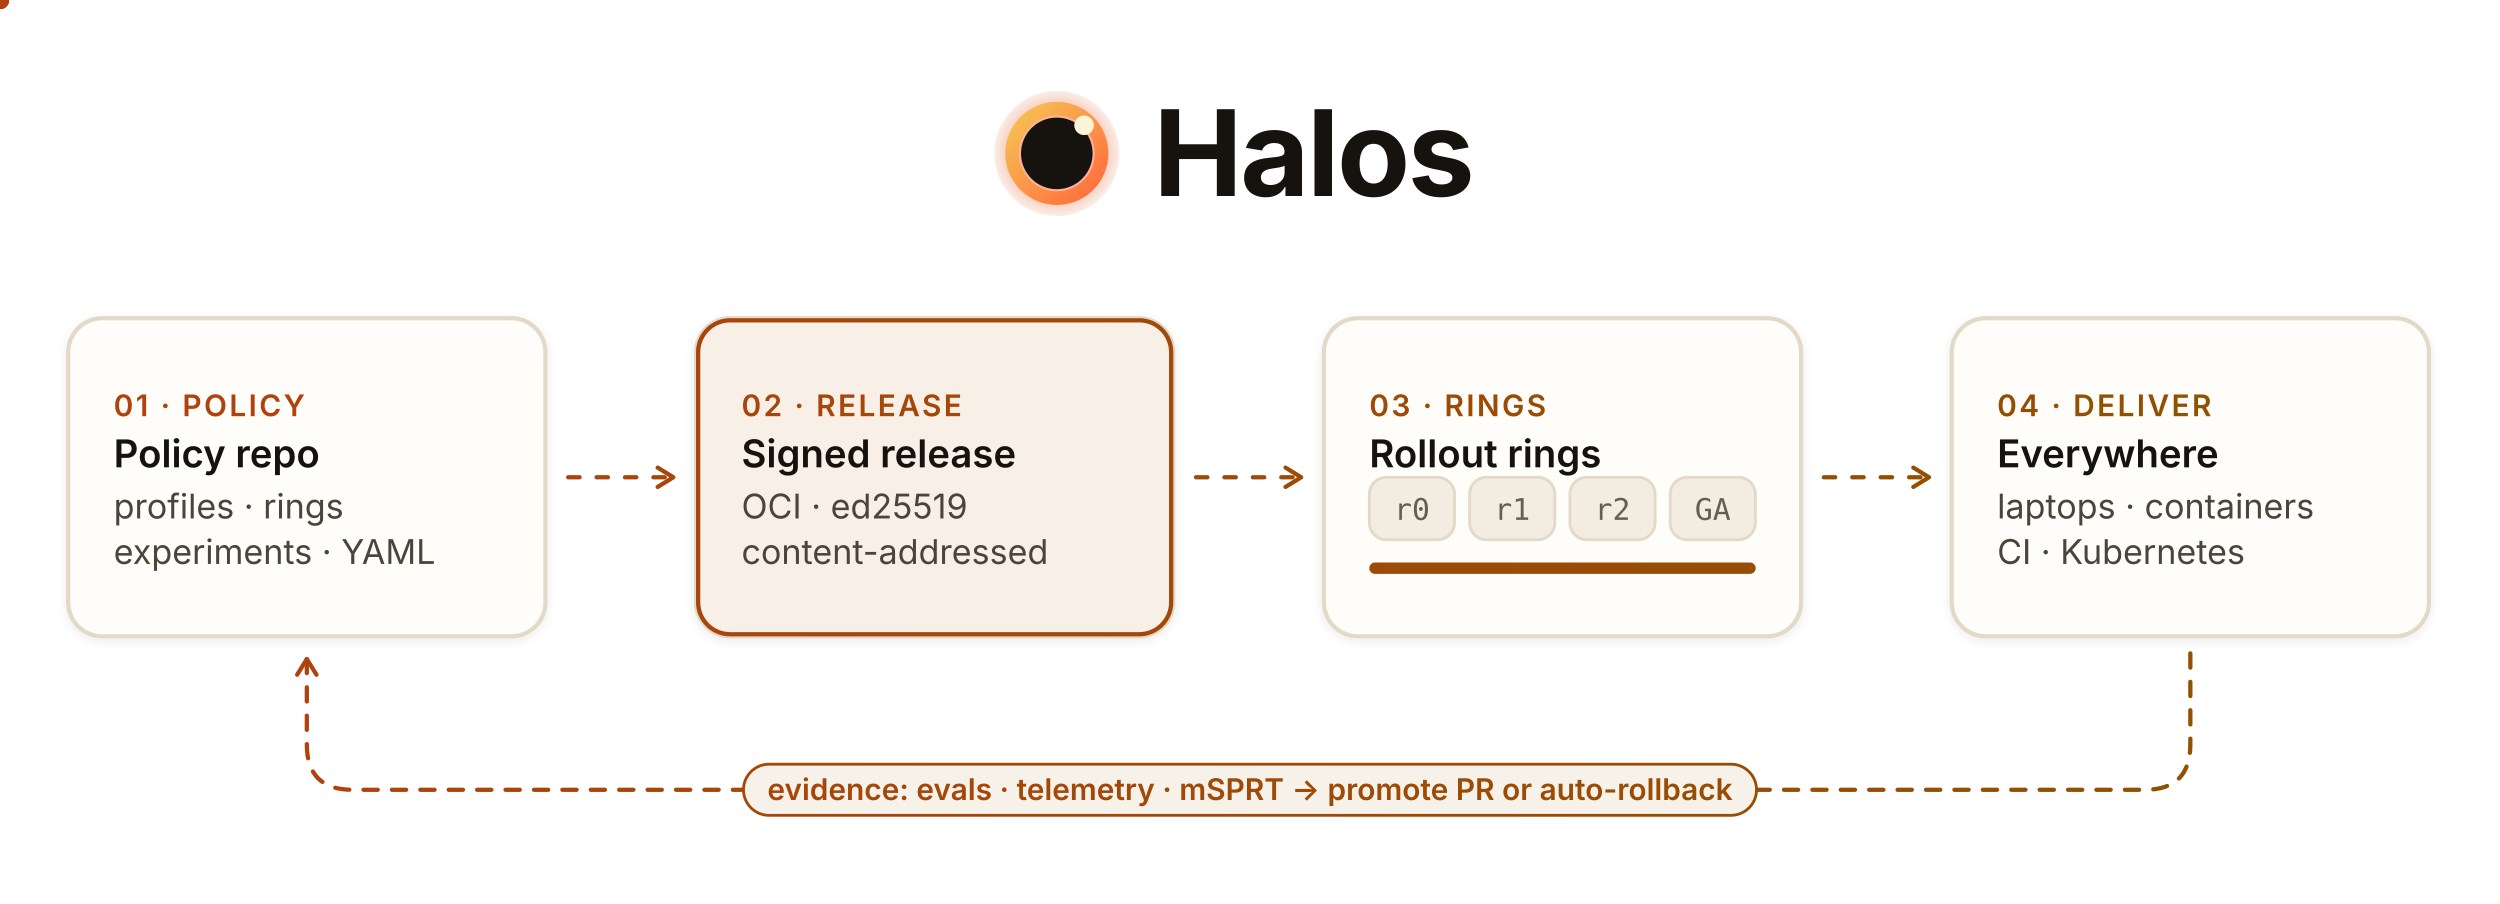
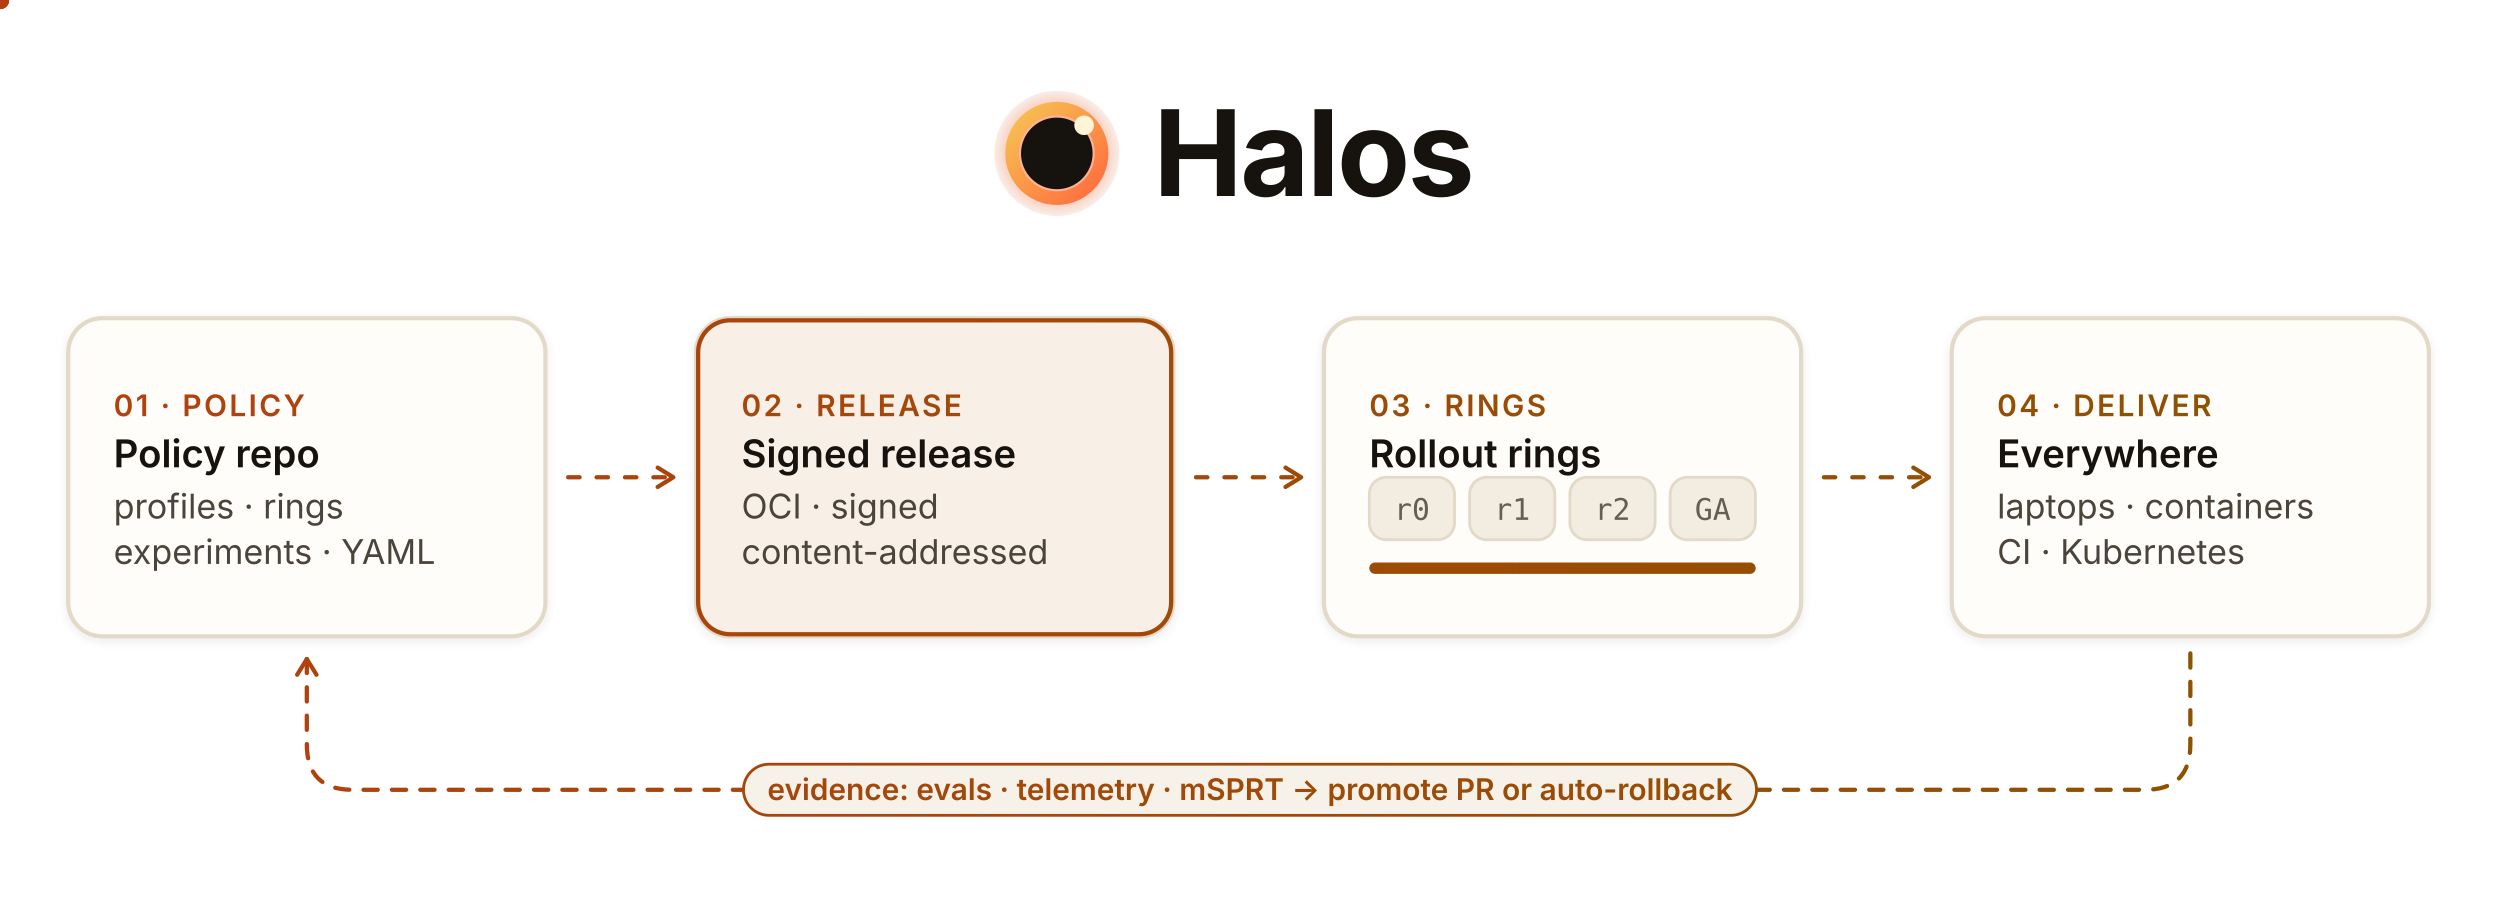
<svg xmlns="http://www.w3.org/2000/svg" viewBox="0 0 880 318" width="880" height="318" role="img" aria-labelledby="t d" font-family="ui-sans-serif,-apple-system,Inter,'Segoe UI',sans-serif">
  <style>
.cv{fill:#f7f2e9;stroke:#e6ddcd;stroke-width:1.5}
.card{fill:#fffdf9;stroke:#e3d9c8;stroke-width:1.5}
.soft{fill:url(#gs)}
.ring{fill:none;stroke:url(#ga);stroke-width:1.5}
.dcard{fill:#fbedea;stroke:#b42323;stroke-width:1.5}
.ghost{fill:none;stroke:#a89f90;stroke-width:1.5;stroke-dasharray:4 4}
.zone{fill:#f3ece0;stroke:#e0d5c2;stroke-width:1.5}
.chip{fill:#f3ece0;stroke:#e3d9c8;stroke-width:1}
text{font-family:ui-sans-serif,-apple-system,Inter,'Segoe UI',sans-serif}
.t{font-size:13.5px;font-weight:600;fill:#16130f}
.tm{font:600 12.5px ui-monospace,'SF Mono','JetBrains Mono',Menlo,Consolas,monospace;fill:#16130f}
.td{fill:#b42323}
.s{font-size:12px;fill:#4a443b}
.m{font:11px ui-monospace,'SF Mono','JetBrains Mono',Menlo,Consolas,monospace;fill:#4a443b}
.xs{font-size:10.5px;font-weight:500;fill:#655e52}
.xm{font-family:ui-monospace,'SF Mono','JetBrains Mono',Menlo,Consolas,monospace;font-weight:400}
.xa{fill:url(#ga);font-weight:600}
.xd{fill:#b42323;font-weight:600}
.xw{fill:#fffdf9;font-weight:600}
.k{font-size:10.5px;font-weight:600;letter-spacing:.08em;fill:#655e52}
.ka{fill:url(#ga)}
.h1{font-size:42px;font-weight:700;letter-spacing:-.02em;fill:#16130f}
.ln,.la,.ld,.lm{fill:none;stroke-width:1.5;stroke-linecap:round;stroke-linejoin:round}
.ln{stroke:#a89f90}.la{stroke:url(#ga)}.ld{stroke:#b42323}.lm{stroke:#e3d9c8}
.lane{stroke:#e3d9c8;stroke-width:1.5;stroke-dasharray:3 4}
.dash{stroke-dasharray:5 5}
.dl{fill:#a89f90}.da{fill:url(#ga)}.dd{fill:#b42323}
.pl{fill:#f7f2e9}.pa{fill:#f7f2e9;stroke:url(#ga);stroke-width:1}
.pd{fill:#fbedea;stroke:#b42323;stroke-width:1}.ps{fill:url(#ga)}
.fa{fill:url(#ga)}.fs{fill:url(#gs)}.fm{fill:#f3ece0}.fd{fill:#b42323}.ft{fill:#16130f}
.bdg{fill:url(#ga)}.bn{font-size:9.5px;font-weight:700;fill:#fffdf9}
.ic{fill:none;stroke:url(#ga);stroke-width:1.75;stroke-linecap:round;stroke-linejoin:round}
.pkt{fill:url(#ga)}
.grow{transform-box:fill-box;transform-origin:left;animation:grow 4.8s cubic-bezier(.6,0,.2,1) infinite}
@keyframes grow{0%{transform:scaleX(.08)}25%{transform:scaleX(.3)}50%{transform:scaleX(.55)}75%,100%{transform:scaleX(1)}}
.flow{stroke-dasharray:4 6;animation:flow 1.1s linear infinite}
@keyframes flow{to{stroke-dashoffset:-20}}
.blink{animation:blink 3.2s ease-in-out infinite}
@keyframes blink{0%,100%{opacity:.18}35%,65%{opacity:1}}
.pulse{transform-box:fill-box;transform-origin:center;animation:pulse 2.8s ease-out infinite}
@keyframes pulse{0%{opacity:.55;transform:scale(.6)}100%{opacity:0;transform:scale(1.5)}}
@media (prefers-reduced-motion:reduce){.flow,.blink,.pulse,.grow{animation:none}.blink{opacity:1}.pulse,.pkt{display:none}}
</style>
  <defs>
    <linearGradient id="ga" gradientUnits="userSpaceOnUse" x1="0" y1="0" x2="880" y2="0">
      <stop offset="0" stop-color="#b4400f" />
      <stop offset="1" stop-color="#8a5300" />
    </linearGradient>
    <linearGradient id="gs" gradientUnits="userSpaceOnUse" x1="0" y1="0" x2="880" y2="0">
      <stop offset="0" stop-color="#b4400f" stop-opacity="0.08" />
      <stop offset="1" stop-color="#8a5300" stop-opacity="0.08" />
    </linearGradient>
    <filter id="sh" x="-10%" y="-10%" width="120%" height="140%">
      <feDropShadow dx="0" dy="1" stdDeviation="1.6" flood-color="#3c280a" flood-opacity="0.08" />
    </filter>
  </defs>
  <circle class="pulse fs" cx="372" cy="54" r="22" />
  <g transform="translate(348 30) scale(1.5)">
    <defs>
      <linearGradient id="hm" x1="0" y1="0" x2="1" y2="1">
        <stop offset="0" stop-color="#f6c453" />
        <stop offset="1" stop-color="#ff6a3d" />
      </linearGradient>
      <radialGradient id="hmg">
        <stop offset=".55" stop-color="#ff6a3d" stop-opacity=".5" />
        <stop offset="1" stop-color="#ff6a3d" stop-opacity="0" />
      </radialGradient>
    </defs>
    <circle cx="16" cy="16" r="15" fill="url(#hmg)" />
    <circle cx="16" cy="16" r="10.5" fill="none" stroke="url(#hm)" stroke-width="3.2" />
    <circle cx="16" cy="16" r="8.4" fill="#16130f" />
    <circle cx="22.4" cy="9.4" r="2.3" fill="#fff4d6" />
  </g>
  <text class="h1" x="406" y="69">Halos</text>
  <rect class="card" x="24" y="112" width="168" height="112" rx="12" filter="url(#sh)" />
  <text class="k ka" x="40" y="146.5">01 · POLICY</text>
  <text class="t" x="40" y="164.5">Policy repo</text>
  <text class="s" x="40" y="182.5">profiles · rings</text>
  <text class="s" x="40" y="198.5">experiments · YAML</text>
  <rect class="card" x="245" y="112" width="168" height="112" rx="12" filter="url(#sh)" />
  <rect class="soft" x="245" y="112" width="168" height="112" rx="12" />
  <rect class="ring" x="245.75" y="112.75" width="166.5" height="110.5" rx="11.25" />
  <text class="k ka" x="261" y="146.5">02 · RELEASE</text>
  <text class="t" x="261" y="164.5">Signed release</text>
-   <text class="s" x="261" y="182.5">OCI · ed25519</text>
+   <text class="s" x="261" y="182.5">OCI · signed</text>
  <text class="s" x="261" y="198.5">content-addressed</text>
  <rect class="card" x="466" y="112" width="168" height="112" rx="12" filter="url(#sh)" />
  <text class="k ka" x="482" y="146.5">03 · RINGS</text>
  <text class="t" x="482" y="164.5">Rollout rings</text>
  <text class="s" x="482" y="182.5" />
  <text class="s" x="482" y="198.5" />
  <rect class="card" x="687" y="112" width="168" height="112" rx="12" filter="url(#sh)" />
  <text class="k ka" x="703" y="146.5">04 · DELIVER</text>
  <text class="t" x="703" y="164.5">Everywhere</text>
  <text class="s" x="703" y="182.5">laptops · containers</text>
  <text class="s" x="703" y="198.5">CI · Kubernetes</text>
  <rect class="chip" x="482.0" y="168" width="30" height="22" rx="6" />
  <text class="xs xm" x="497" y="183" text-anchor="middle">r0</text>
  <rect class="chip" x="517.3" y="168" width="30" height="22" rx="6" />
  <text class="xs xm" x="532.3" y="183" text-anchor="middle">r1</text>
  <rect class="chip" x="552.6" y="168" width="30" height="22" rx="6" />
  <text class="xs xm" x="567.6" y="183" text-anchor="middle">r2</text>
  <rect class="chip" x="587.9" y="168" width="30" height="22" rx="6" />
  <text class="xs xm" x="602.9" y="183" text-anchor="middle">GA</text>
  <rect class="fm" x="482" y="198" width="136" height="4" rx="2" />
  <rect class="fa grow" x="482" y="198" width="136" height="4" rx="2" />
  <path class="la flow" d="M200 168L237 168" />
  <path class="la hd" d="M231.5 171.4L237 168L231.5 164.6" />
  <path class="la flow" d="M421 168L458 168" />
  <path class="la hd" d="M452.5 171.4L458 168L452.5 164.6" />
  <path class="la flow" d="M642 168L679 168" />
  <path class="la hd" d="M673.5 171.4L679 168L673.5 164.6" />
  <path class="la dash" d="M771 230L771.0 262.0Q771 278 755.0 278.0L124.0 278.0Q108 278 108.0 262.0L108 232" />
  <path class="la hd" d="M111.4 237.5L108 232L104.6 237.5" />
  <circle class="pkt" r="3.2">
    <animateMotion dur="5s" begin="0s" repeatCount="indefinite" rotate="auto" path="M771 230L771.0 262.0Q771 278 755.0 278.0L124.0 278.0Q108 278 108.0 262.0L108 232" />
  </circle>
  <circle class="pkt" r="3.2">
    <animateMotion dur="1.6s" begin="-0.0s" repeatCount="indefinite" rotate="auto" path="M200 168.0L237 168.0" />
  </circle>
  <circle class="pkt" r="3.2">
    <animateMotion dur="1.6s" begin="-0.5s" repeatCount="indefinite" rotate="auto" path="M421 168.0L458 168.0" />
  </circle>
  <circle class="pkt" r="3.2">
    <animateMotion dur="1.6s" begin="-1.0s" repeatCount="indefinite" rotate="auto" path="M642 168.0L679 168.0" />
  </circle>
  <rect class="pa" x="261.7" y="269" width="356.6" height="18" rx="9" />
  <text class="xs xa" x="440" y="281.6" text-anchor="middle">evidence: evals · telemetry · mSPRT  →  promote PR or auto-rollback</text>
</svg>
